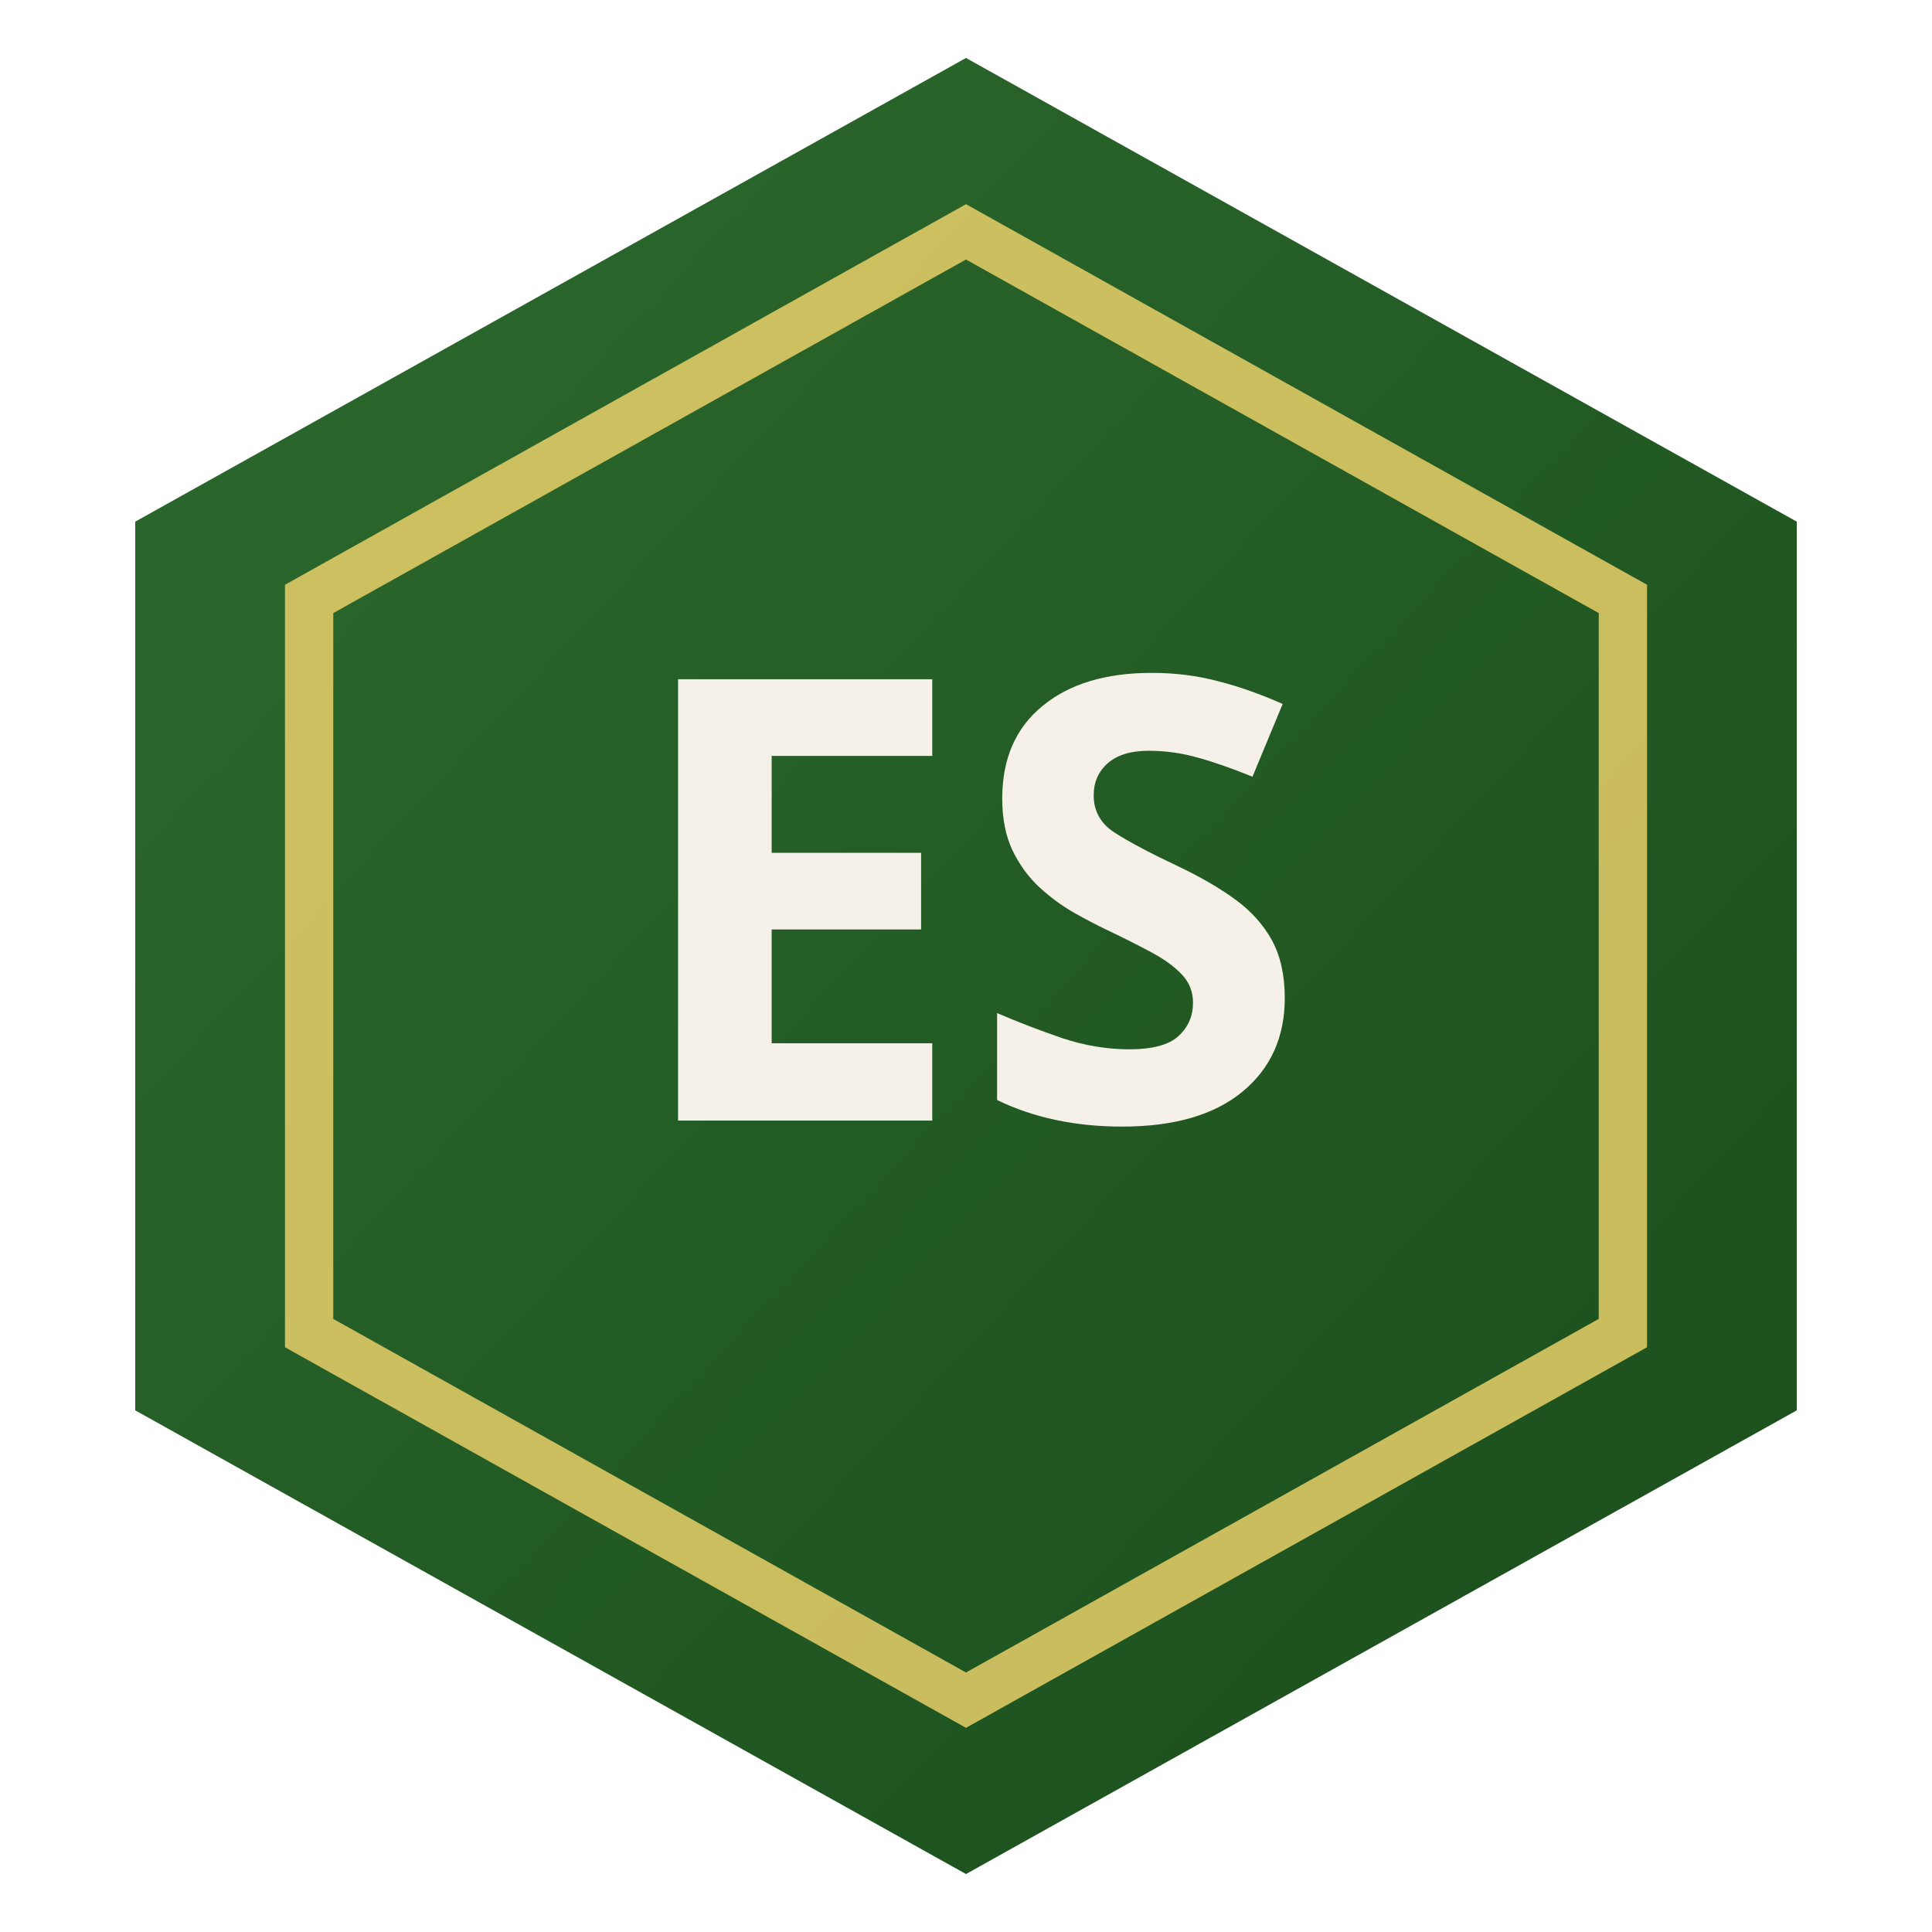
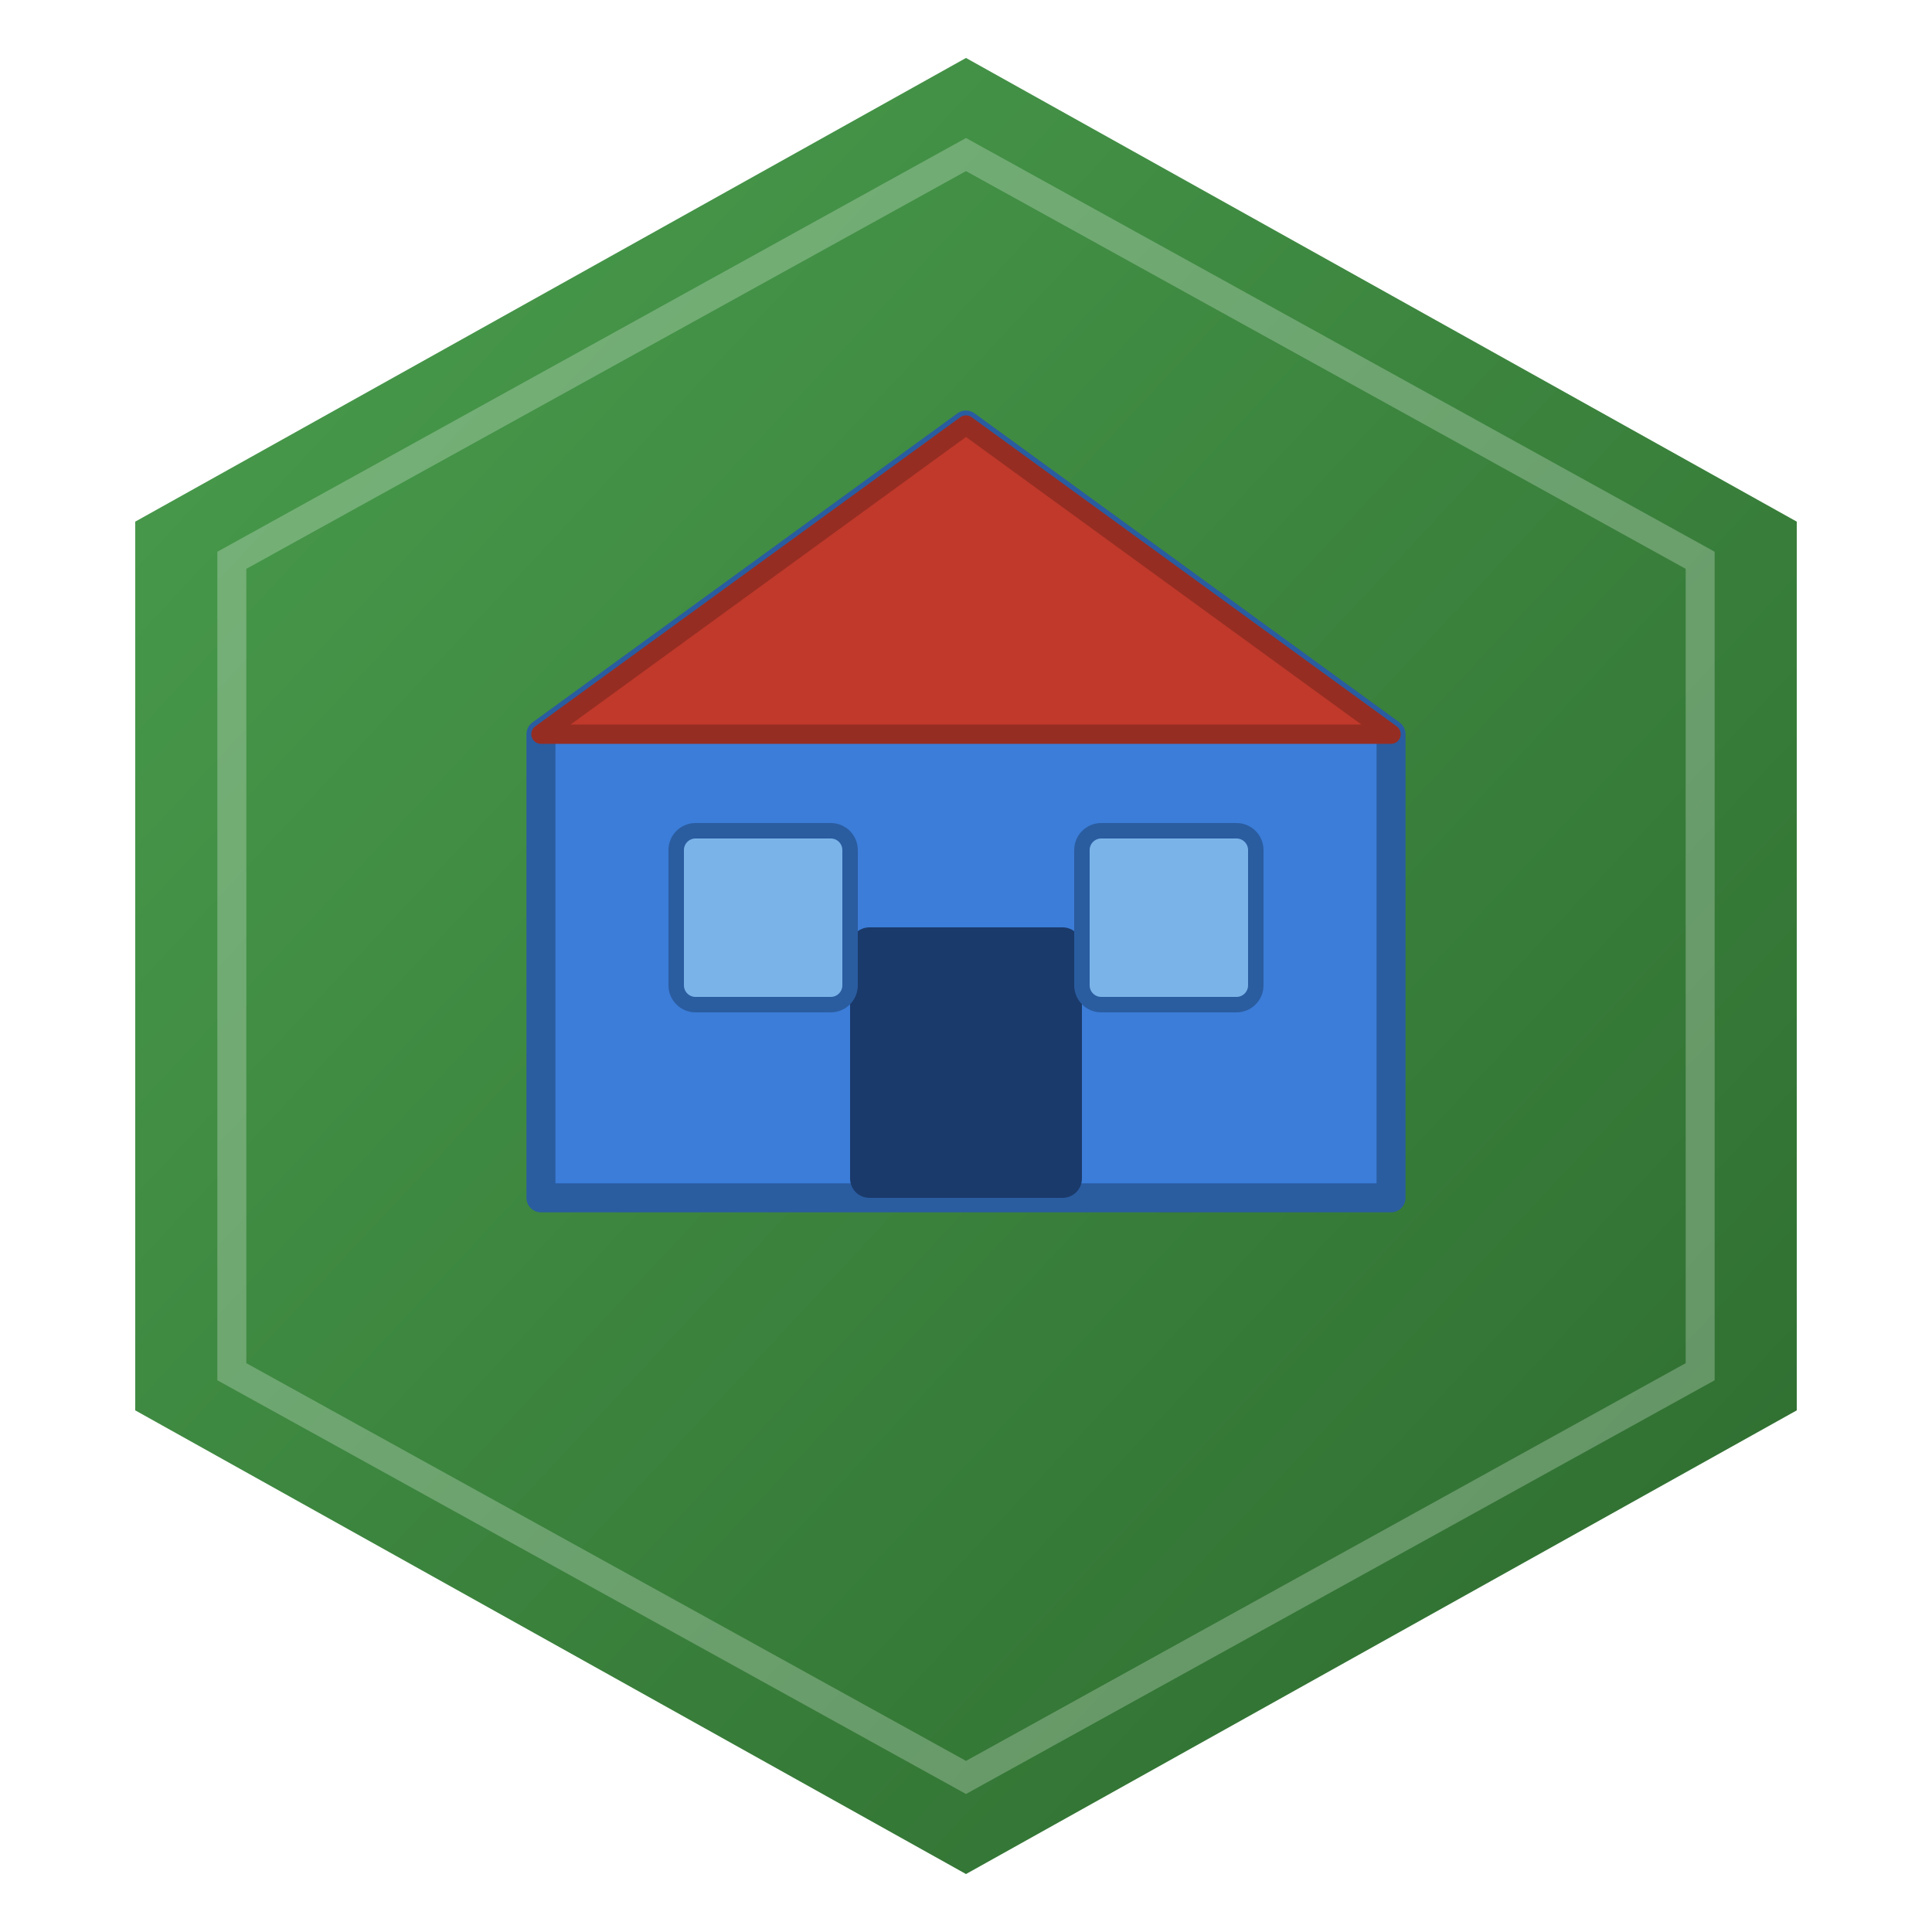
<svg xmlns="http://www.w3.org/2000/svg" viewBox="0 0 100 100">
  <defs>
-     <linearGradient id="hex-gradient" x1="0%" y1="0%" x2="100%" y2="100%">
-       <stop offset="0%" stop-color="#2d6a2e" />
-       <stop offset="100%" stop-color="#1a4d1b" />
+     <linearGradient id="hex-bg" x1="0%" y1="0%" x2="100%" y2="100%">
+       <stop offset="0%" stop-color="#4a9e4e" />
+       <stop offset="100%" stop-color="#2d6a2e" />
    </linearGradient>
  </defs>
-   <polygon points="50,3 93,27 93,73 50,97 7,73 7,27" fill="url(#hex-gradient)" />
-   <polygon points="50,12 84,31 84,69 50,88 16,69 16,31" fill="none" stroke="#f5d76e" stroke-width="2.5" opacity="0.8" />
-   <text x="50" y="58" text-anchor="middle" font-size="32" font-weight="700" fill="#f5f0e8" font-family="system-ui,sans-serif">ES</text>
+   <polygon points="50,3 93,27 93,73 50,97 7,73 7,27" fill="url(#hex-bg)" />
+   <polygon points="50,8 88,29 88,71 50,92 12,71 12,29" fill="none" stroke="rgba(255,255,255,0.25)" stroke-width="1.5" />
+   <polygon points="50,22 72,38 72,62 28,62 28,38" fill="#3b7dd8" stroke="#2a5ca0" stroke-width="1.5" stroke-linejoin="round" />
+   <polygon points="50,22 72,38 28,38" fill="#c0392b" stroke="#962d22" stroke-width="1" stroke-linejoin="round" />
+   <rect x="44" y="48" width="12" height="14" rx="1" fill="#1a3a6b" />
+   <rect x="56" y="43" width="9" height="9" rx="1" fill="#7ab3e8" stroke="#2a5ca0" stroke-width="0.8" />
+   <rect x="35" y="43" width="9" height="9" rx="1" fill="#7ab3e8" stroke="#2a5ca0" stroke-width="0.8" />
</svg>
